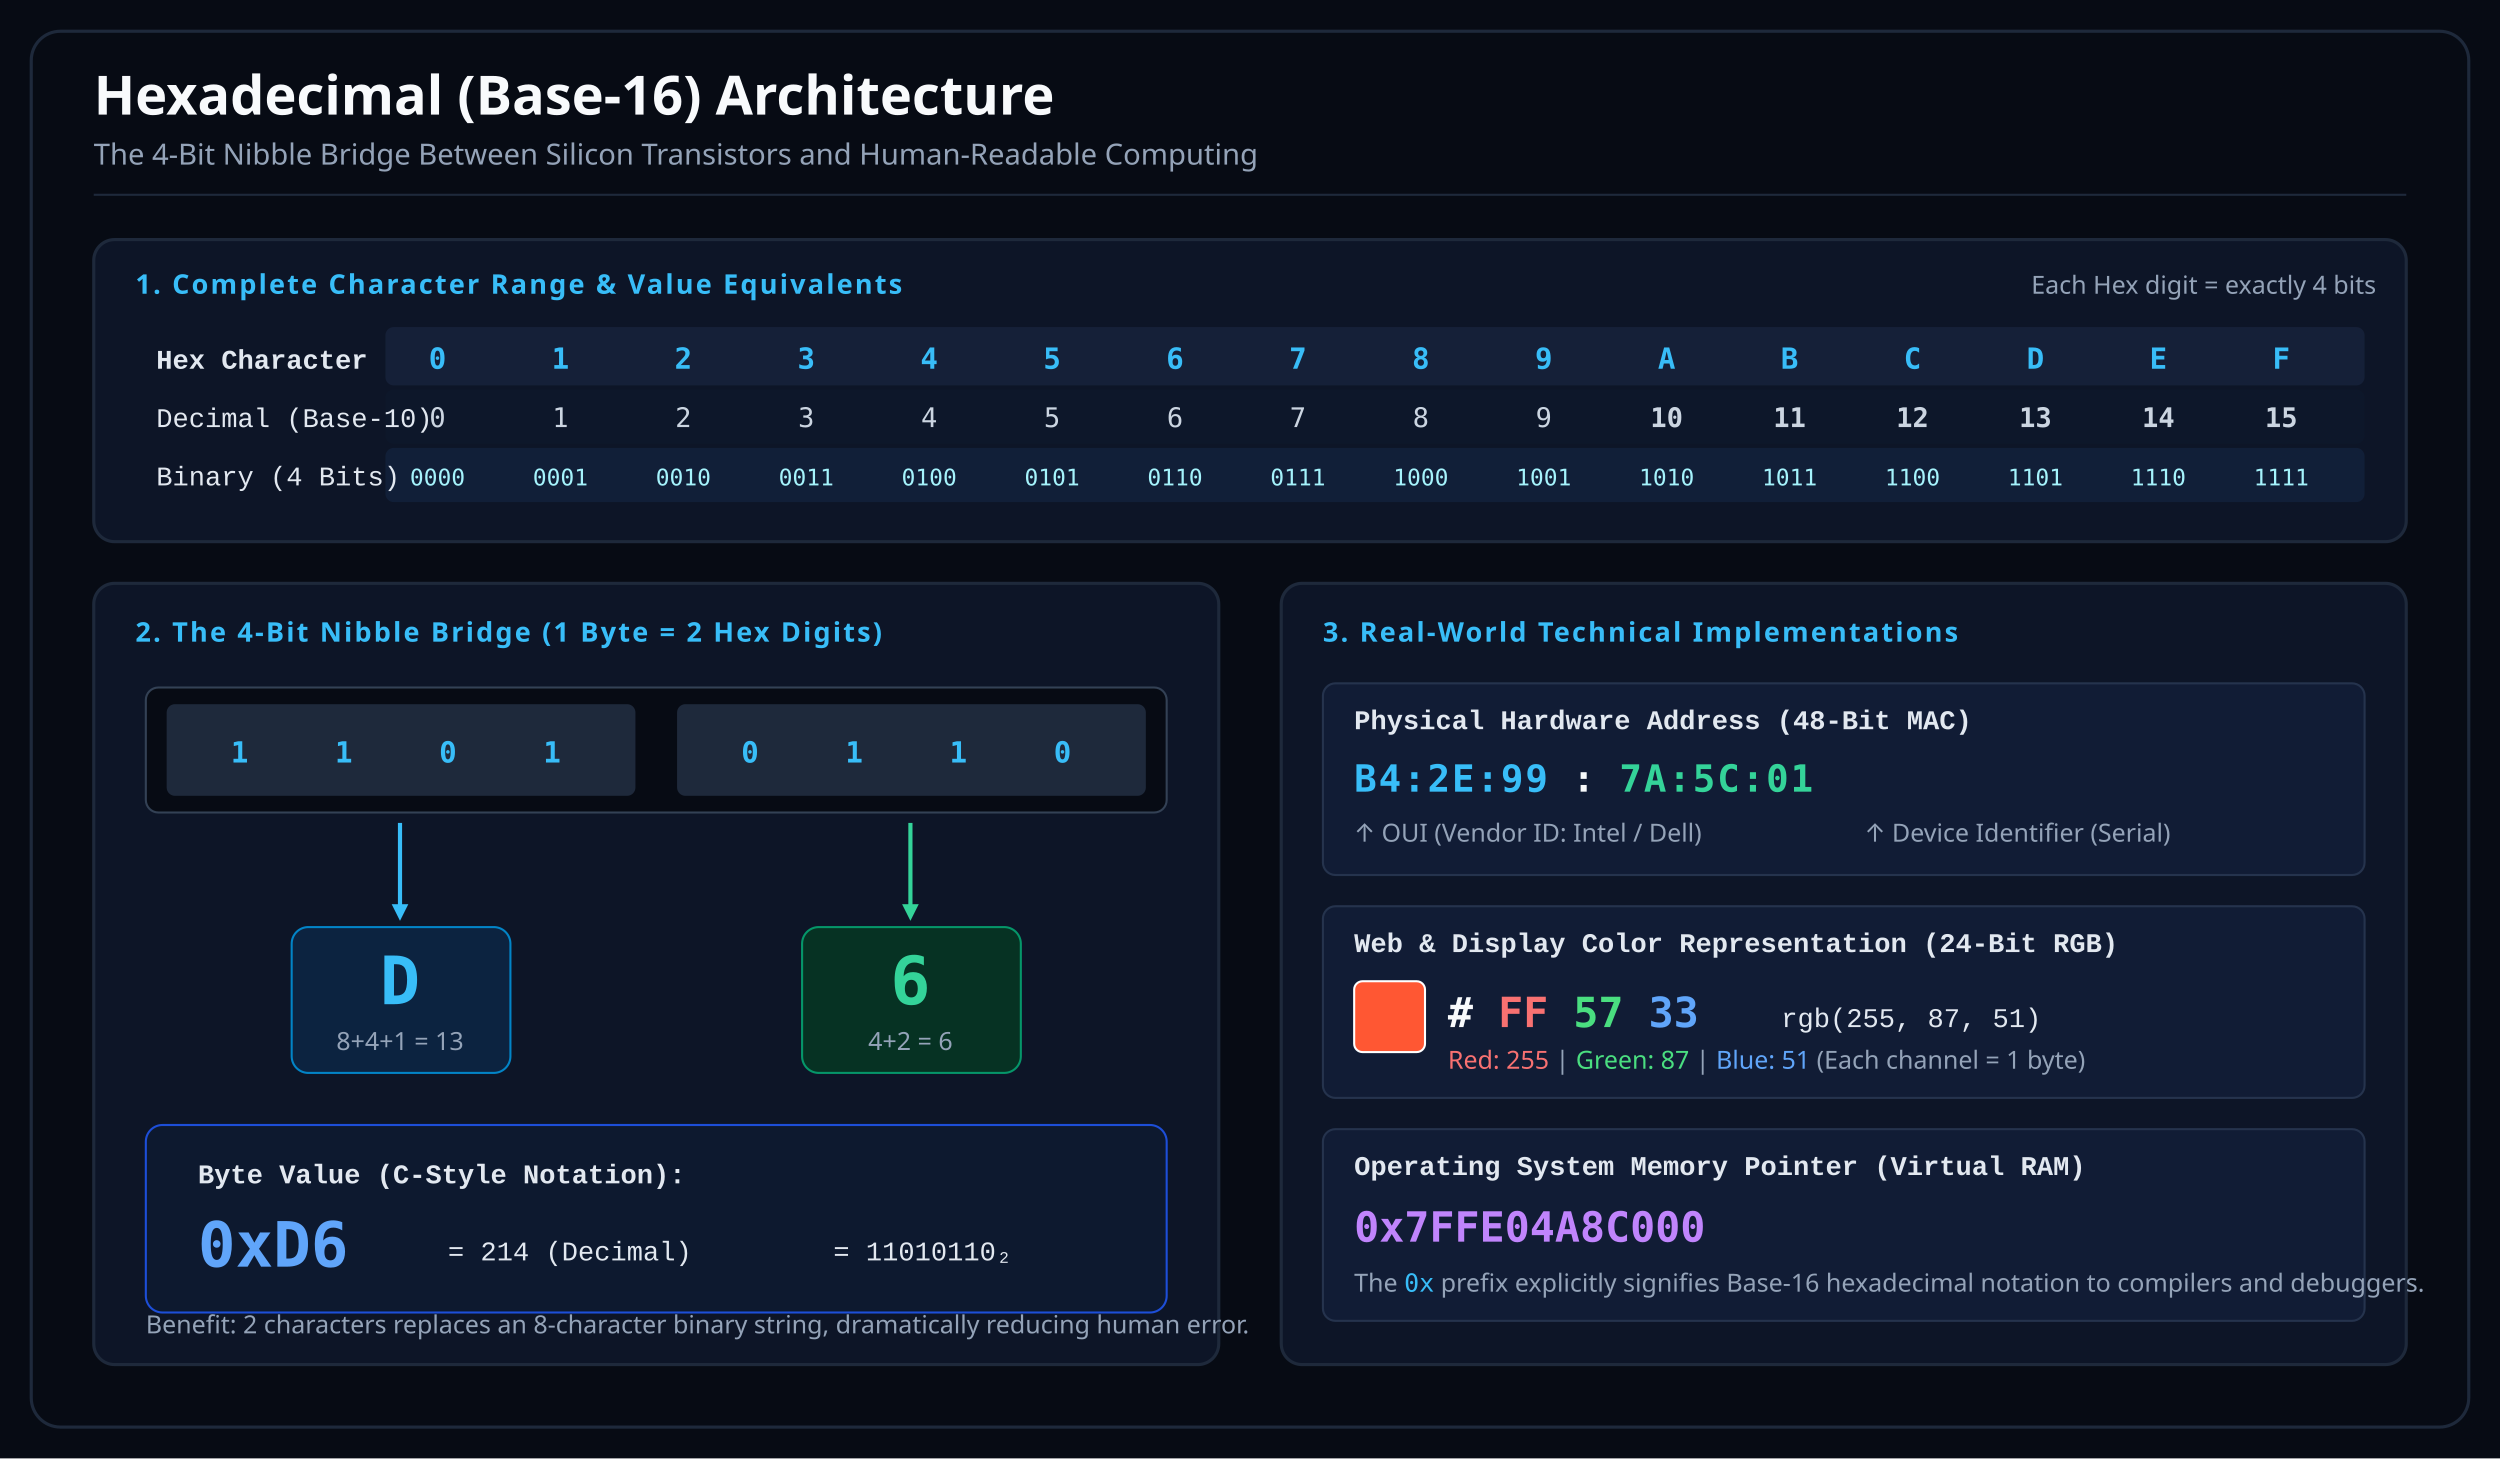
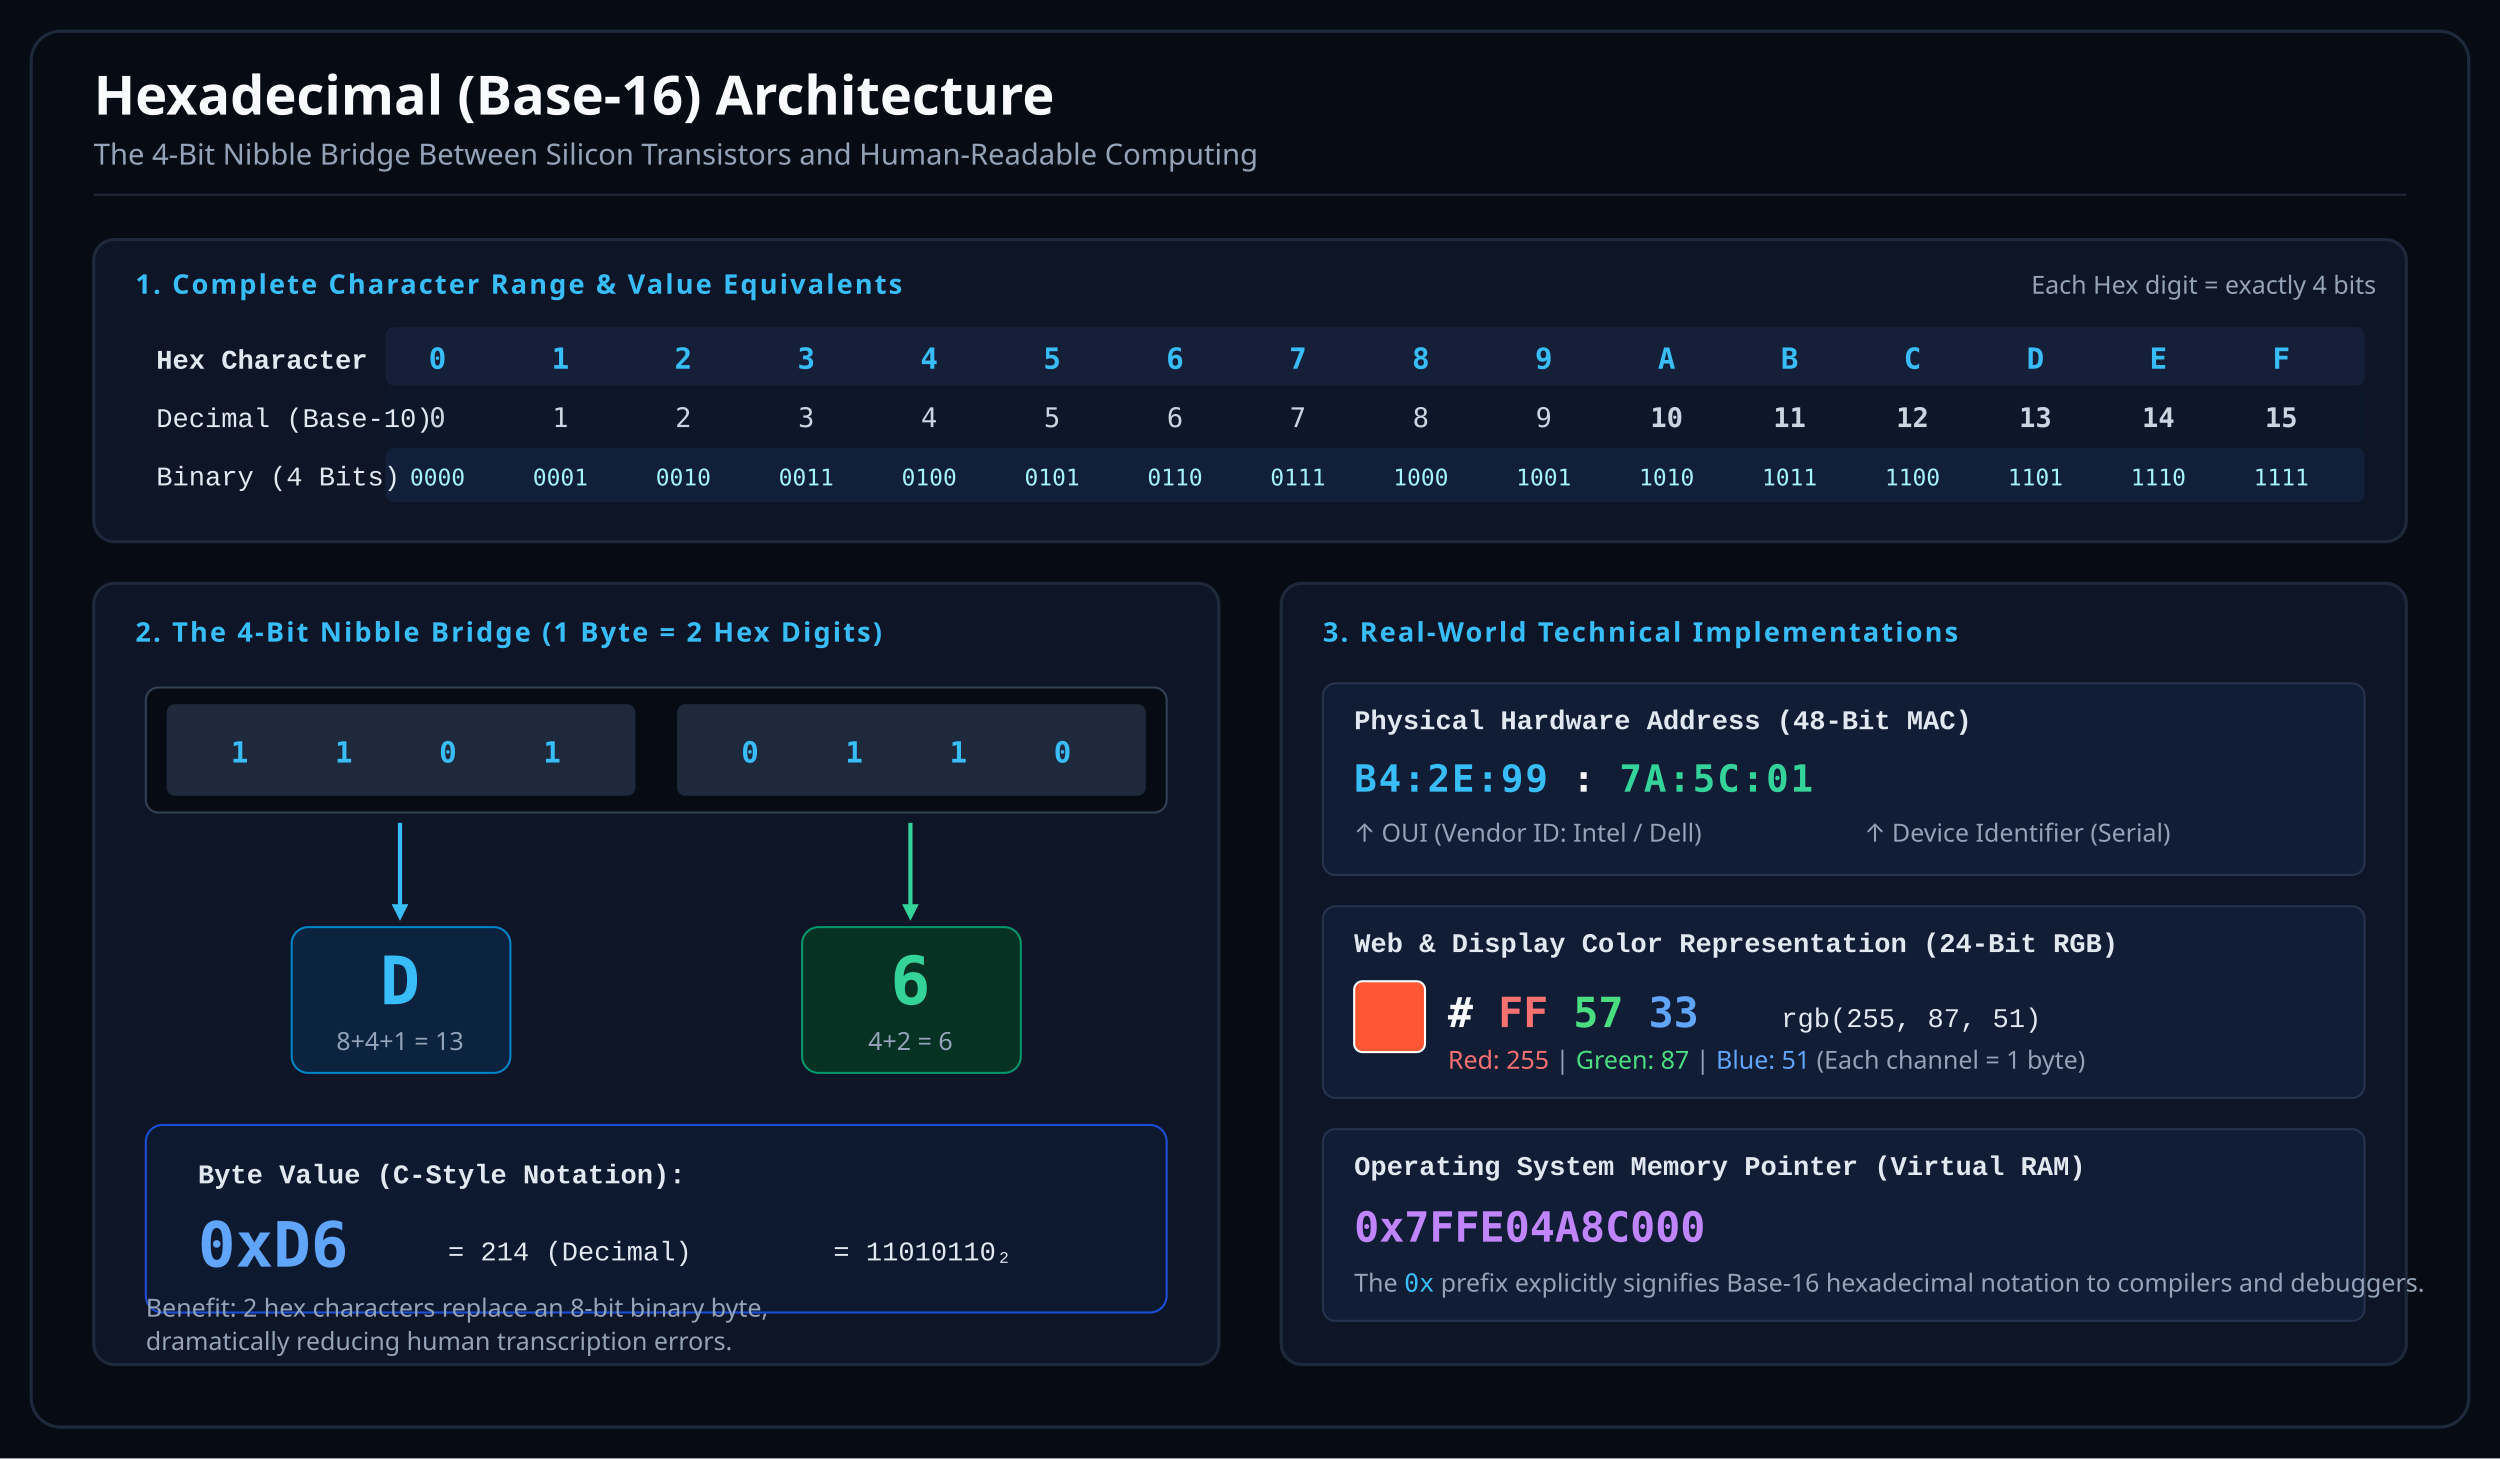
<svg xmlns="http://www.w3.org/2000/svg" viewBox="0 0 1200 700" width="100%" height="100%">
  <defs>
    <style>
      .bg { fill: #070b14; }
      .card-bg { fill: #0d1527; stroke: #1e293b; stroke-width: 1.5; rx: 10px; }
      .inner-card { fill: #111c35; stroke: #25334d; stroke-width: 1; rx: 6px; }
      .text-title { font-family: 'Segoe UI', -apple-system, sans-serif; font-size: 26px; font-weight: 700; fill: #f8fafc; }
      .text-subtitle { font-family: 'Segoe UI', -apple-system, sans-serif; font-size: 14px; fill: #94a3b8; }
      .text-section { font-family: 'Segoe UI', -apple-system, sans-serif; font-size: 13px; font-weight: 700; fill: #38bdf8; letter-spacing: 0.08em; text-transform: uppercase; }
      .text-label { font-family: 'Segoe UI', -apple-system, sans-serif; font-size: 12px; fill: #94a3b8; }
      .text-val-mono { font-family: 'JetBrains Mono', 'Courier New', monospace; font-size: 13px; fill: #e2e8f0; }
      .th-mono { font-family: 'JetBrains Mono', monospace; font-size: 14px; font-weight: 700; fill: #38bdf8; text-anchor: middle; }
      .td-mono { font-family: 'JetBrains Mono', monospace; font-size: 13px; fill: #cbd5e1; text-anchor: middle; }
      .td-bin { font-family: 'JetBrains Mono', monospace; font-size: 11px; fill: #a5f3fc; text-anchor: middle; }
      .badge-hex { fill: #38bdf8; font-family: 'JetBrains Mono', monospace; font-size: 16px; font-weight: 700; }
      .accent-green { fill: #34d399; }
      .accent-blue { fill: #38bdf8; }
      .accent-amber { fill: #fbbf24; }
      .accent-rose { fill: #f43f5e; }
      .line-bracket { stroke: #475569; stroke-width: 1.5; fill: none; }
      .cell-border { stroke: #1e293b; stroke-width: 1; }
    </style>
  </defs>
  <rect width="1200" height="700" class="bg" />
  <rect x="15" y="15" width="1170" height="670" rx="14" fill="none" stroke="#1e293b" stroke-width="1.5" />
  <g transform="translate(45, 55)">
    <text class="text-title" x="0" y="0">Hexadecimal (Base-16) Architecture</text>
    <text class="text-subtitle" x="0" y="24">The 4-Bit Nibble Bridge Between Silicon Transistors and Human-Readable Computing</text>
    <rect x="0" y="38" width="1110" height="1" fill="#1e293b" />
  </g>
  <g transform="translate(45, 115)">
    <rect width="1110" height="145" class="card-bg" />
    <text class="text-section" x="20" y="26">1. Complete Character Range &amp; Value Equivalents</text>
    <text class="text-label" x="930" y="26">Each Hex digit = exactly 4 bits</text>
    <g transform="translate(20, 42)">
      <rect x="120" y="0" width="950" height="28" fill="#152038" rx="4" />
      <rect x="120" y="30" width="950" height="26" fill="#0d172a" rx="4" />
      <rect x="120" y="58" width="950" height="26" fill="#111f38" rx="4" />
      <text x="10" y="20" class="text-val-mono" font-weight="700" fill="#38bdf8">Hex Character</text>
      <text x="10" y="48" class="text-val-mono" fill="#94a3b8">Decimal (Base-10)</text>
      <text x="10" y="76" class="text-val-mono" fill="#67e8f9">Binary (4 Bits)</text>
      <text x="145" y="20" class="th-mono">0</text>
      <text x="145" y="48" class="td-mono">0</text>
      <text x="145" y="76" class="td-bin">0000</text>
      <text x="204" y="20" class="th-mono">1</text>
      <text x="204" y="48" class="td-mono">1</text>
      <text x="204" y="76" class="td-bin">0001</text>
      <text x="263" y="20" class="th-mono">2</text>
      <text x="263" y="48" class="td-mono">2</text>
      <text x="263" y="76" class="td-bin">0010</text>
      <text x="322" y="20" class="th-mono">3</text>
      <text x="322" y="48" class="td-mono">3</text>
      <text x="322" y="76" class="td-bin">0011</text>
      <text x="381" y="20" class="th-mono">4</text>
      <text x="381" y="48" class="td-mono">4</text>
      <text x="381" y="76" class="td-bin">0100</text>
      <text x="440" y="20" class="th-mono">5</text>
      <text x="440" y="48" class="td-mono">5</text>
      <text x="440" y="76" class="td-bin">0101</text>
      <text x="499" y="20" class="th-mono">6</text>
      <text x="499" y="48" class="td-mono">6</text>
      <text x="499" y="76" class="td-bin">0110</text>
      <text x="558" y="20" class="th-mono">7</text>
      <text x="558" y="48" class="td-mono">7</text>
      <text x="558" y="76" class="td-bin">0111</text>
      <text x="617" y="20" class="th-mono">8</text>
      <text x="617" y="48" class="td-mono">8</text>
      <text x="617" y="76" class="td-bin">1000</text>
      <text x="676" y="20" class="th-mono">9</text>
      <text x="676" y="48" class="td-mono">9</text>
      <text x="676" y="76" class="td-bin">1001</text>
      <text x="735" y="20" class="th-mono" fill="#fbbf24">A</text>
      <text x="735" y="48" class="td-mono" font-weight="700">10</text>
      <text x="735" y="76" class="td-bin">1010</text>
      <text x="794" y="20" class="th-mono" fill="#fbbf24">B</text>
      <text x="794" y="48" class="td-mono" font-weight="700">11</text>
      <text x="794" y="76" class="td-bin">1011</text>
      <text x="853" y="20" class="th-mono" fill="#fbbf24">C</text>
      <text x="853" y="48" class="td-mono" font-weight="700">12</text>
      <text x="853" y="76" class="td-bin">1100</text>
      <text x="912" y="20" class="th-mono" fill="#fbbf24">D</text>
      <text x="912" y="48" class="td-mono" font-weight="700">13</text>
      <text x="912" y="76" class="td-bin">1101</text>
      <text x="971" y="20" class="th-mono" fill="#fbbf24">E</text>
      <text x="971" y="48" class="td-mono" font-weight="700">14</text>
      <text x="971" y="76" class="td-bin">1110</text>
      <text x="1030" y="20" class="th-mono" fill="#fbbf24">F</text>
      <text x="1030" y="48" class="td-mono" font-weight="700">15</text>
      <text x="1030" y="76" class="td-bin">1111</text>
    </g>
  </g>
  <g transform="translate(45, 280)">
    <rect width="540" height="375" class="card-bg" />
    <text class="text-section" x="20" y="28">2. The 4-Bit Nibble Bridge (1 Byte = 2 Hex Digits)</text>
    <g transform="translate(25, 50)">
      <rect x="0" y="0" width="490" height="60" fill="#070b14" stroke="#334155" rx="6" />
      <rect x="10" y="8" width="225" height="44" fill="#1e293b" rx="4" />
      <text x="45" y="36" class="th-mono" font-size="18px">1</text>
      <text x="95" y="36" class="th-mono" font-size="18px">1</text>
      <text x="145" y="36" class="th-mono" font-size="18px">0</text>
      <text x="195" y="36" class="th-mono" font-size="18px">1</text>
      <rect x="255" y="8" width="225" height="44" fill="#1e293b" rx="4" />
      <text x="290" y="36" class="th-mono" font-size="18px" fill="#34d399">0</text>
      <text x="340" y="36" class="th-mono" font-size="18px" fill="#34d399">1</text>
      <text x="390" y="36" class="th-mono" font-size="18px" fill="#34d399">1</text>
      <text x="440" y="36" class="th-mono" font-size="18px" fill="#34d399">0</text>
      <path d="M 122 65 L 122 105" stroke="#38bdf8" stroke-width="2" />
      <polygon points="122,112 118,104 126,104" fill="#38bdf8" />
      <path d="M 367 65 L 367 105" stroke="#34d399" stroke-width="2" />
      <polygon points="367,112 363,104 371,104" fill="#34d399" />
      <rect x="70" y="115" width="105" height="70" fill="#0c2340" stroke="#0284c7" rx="8" />
      <text x="122" y="152" font-family="'JetBrains Mono', monospace" font-size="32px" font-weight="800" fill="#38bdf8" text-anchor="middle">D</text>
      <text x="122" y="174" class="text-label" text-anchor="middle">8+4+1 = 13</text>
      <rect x="315" y="115" width="105" height="70" fill="#063223" stroke="#059669" rx="8" />
      <text x="367" y="152" font-family="'JetBrains Mono', monospace" font-size="32px" font-weight="800" fill="#34d399" text-anchor="middle">6</text>
      <text x="367" y="174" class="text-label" text-anchor="middle">4+2 = 6</text>
      <rect x="0" y="210" width="490" height="90" fill="#0d192f" stroke="#1d4ed8" rx="8" />
      <text x="25" y="238" class="text-val-mono" font-weight="700" fill="#93c5fd">Byte Value (C-Style Notation):</text>
      <text x="25" y="278" font-family="'JetBrains Mono', monospace" font-size="30px" font-weight="800" fill="#60a5fa">0xD6</text>
      <text x="145" y="275" class="text-val-mono" fill="#cbd5e1">= 214 (Decimal)</text>
      <text x="330" y="275" class="text-val-mono" fill="#67e8f9">= 11010110₂</text>
    </g>
-     <text x="25" y="360" class="text-label" fill="#64748b">Benefit: 2 characters replaces an 8-character binary string, dramatically reducing human error.</text>
+     <text x="25" y="352" class="text-label" fill="#64748b">Benefit: 2 hex characters replace an 8-bit binary byte,</text>
+     <text x="25" y="368" class="text-label" fill="#64748b">dramatically reducing human transcription errors.</text>
  </g>
  <g transform="translate(615, 280)">
    <rect width="540" height="375" class="card-bg" />
    <text class="text-section" x="20" y="28">3. Real-World Technical Implementations</text>
    <g transform="translate(20, 48)">
      <rect width="500" height="92" class="inner-card" />
      <text x="15" y="22" class="text-val-mono" font-weight="700" fill="#38bdf8">Physical Hardware Address (48-Bit MAC)</text>
      <text x="15" y="52" font-family="'JetBrains Mono', monospace" font-size="18px" font-weight="700" fill="#f8fafc" letter-spacing="0.05em">
        <tspan fill="#38bdf8">B4:2E:99</tspan> : <tspan fill="#34d399">7A:5C:01</tspan>
      </text>
      <text x="15" y="76" class="text-label" fill="#38bdf8">↑ OUI (Vendor ID: Intel / Dell)</text>
      <text x="260" y="76" class="text-label" fill="#34d399">↑ Device Identifier (Serial)</text>
    </g>
    <g transform="translate(20, 155)">
      <rect width="500" height="92" class="inner-card" />
      <text x="15" y="22" class="text-val-mono" font-weight="700" fill="#fbbf24">Web &amp; Display Color Representation (24-Bit RGB)</text>
      <rect x="15" y="36" width="34" height="34" rx="4" fill="#FF5733" stroke="#ffffff" stroke-width="1" />
      <text x="60" y="58" font-family="'JetBrains Mono', monospace" font-size="20px" font-weight="800" fill="#f8fafc">
        # <tspan fill="#f87171">FF</tspan>
        <tspan fill="#4ade80">57</tspan>
        <tspan fill="#60a5fa">33</tspan>
      </text>
      <text x="220" y="58" class="text-val-mono" font-size="12px" fill="#94a3b8">rgb(255, 87, 51)</text>
      <text x="60" y="78" class="text-label">
        <tspan fill="#f87171">Red: 255</tspan> | <tspan fill="#4ade80">Green: 87</tspan> | <tspan fill="#60a5fa">Blue: 51</tspan> (Each channel = 1 byte)
      </text>
    </g>
    <g transform="translate(20, 262)">
      <rect width="500" height="92" class="inner-card" />
      <text x="15" y="22" class="text-val-mono" font-weight="700" fill="#a78bfa">Operating System Memory Pointer (Virtual RAM)</text>
      <text x="15" y="54" font-family="'JetBrains Mono', monospace" font-size="20px" font-weight="800" fill="#c084fc">
        0x7FFE04A8C000
      </text>
      <text x="15" y="78" class="text-label" fill="#94a3b8">
        The <tspan fill="#38bdf8" font-family="monospace">0x</tspan> prefix explicitly signifies Base-16 hexadecimal notation to compilers and debuggers.
      </text>
    </g>
  </g>
</svg>
